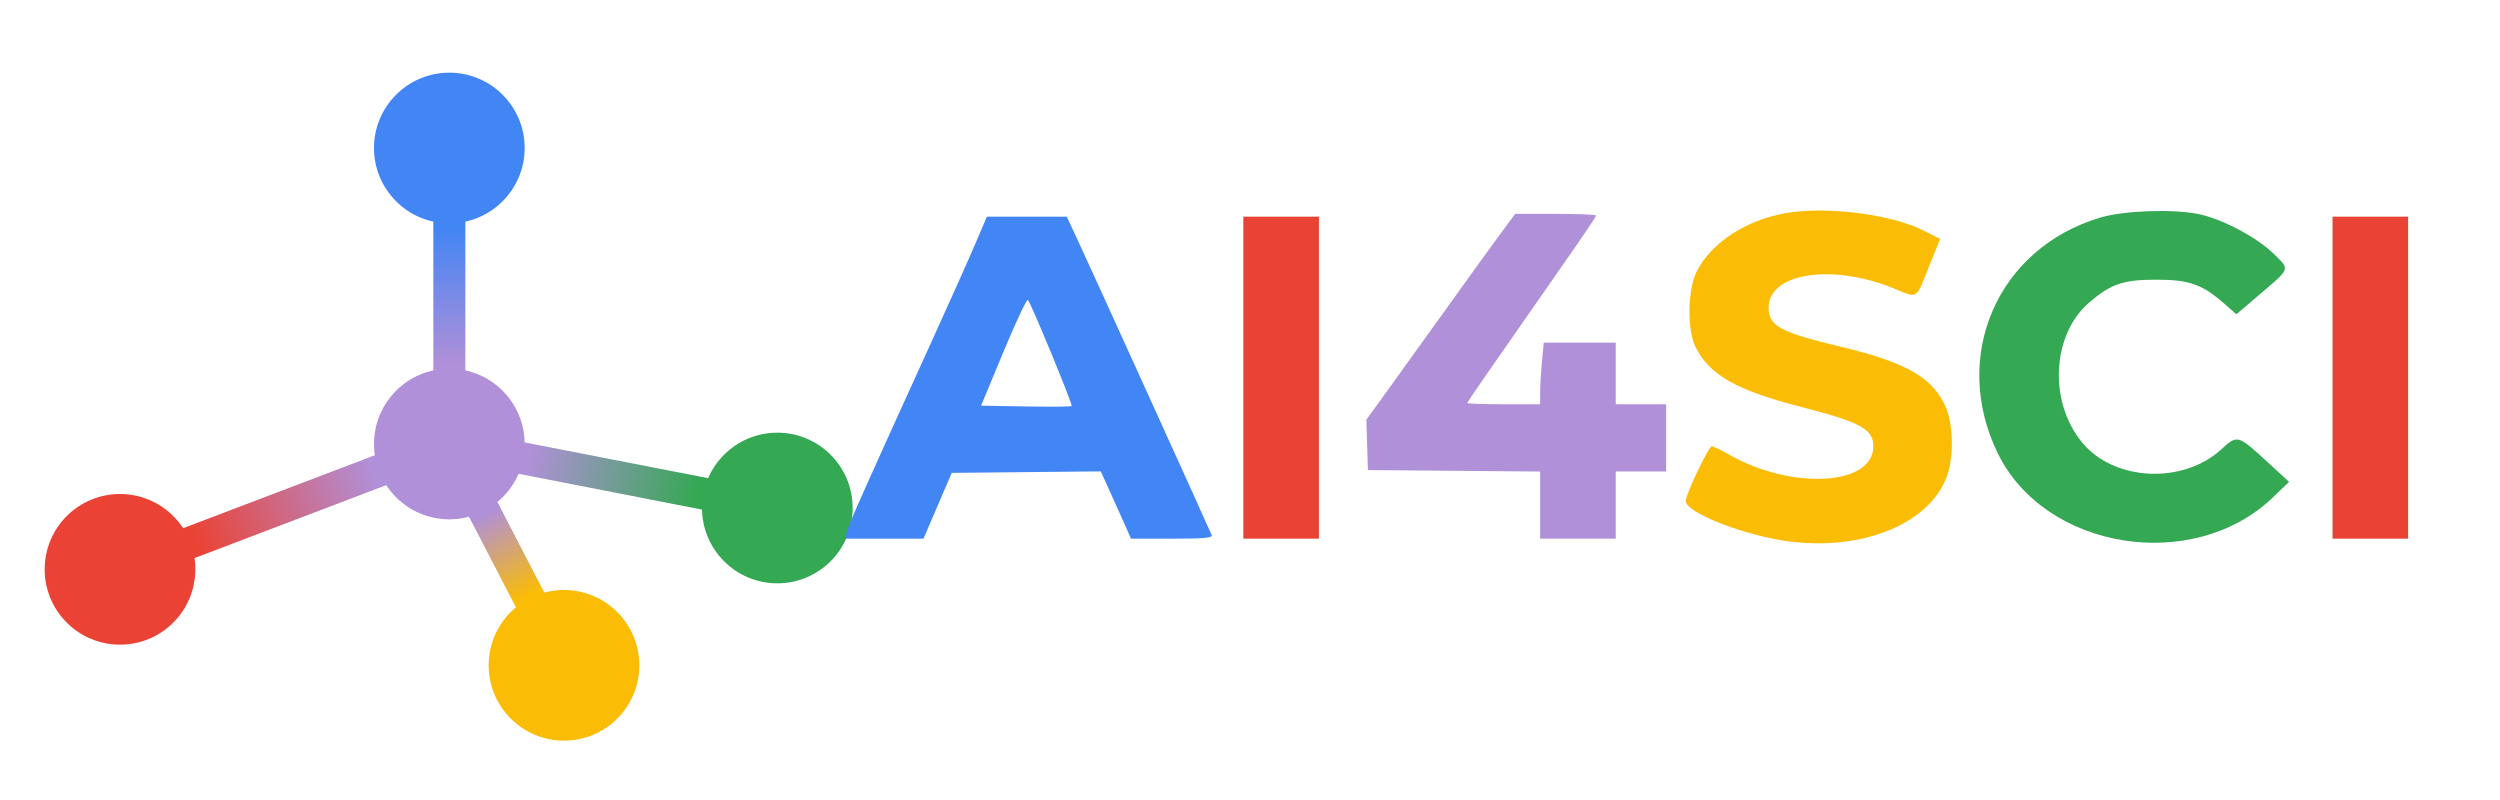
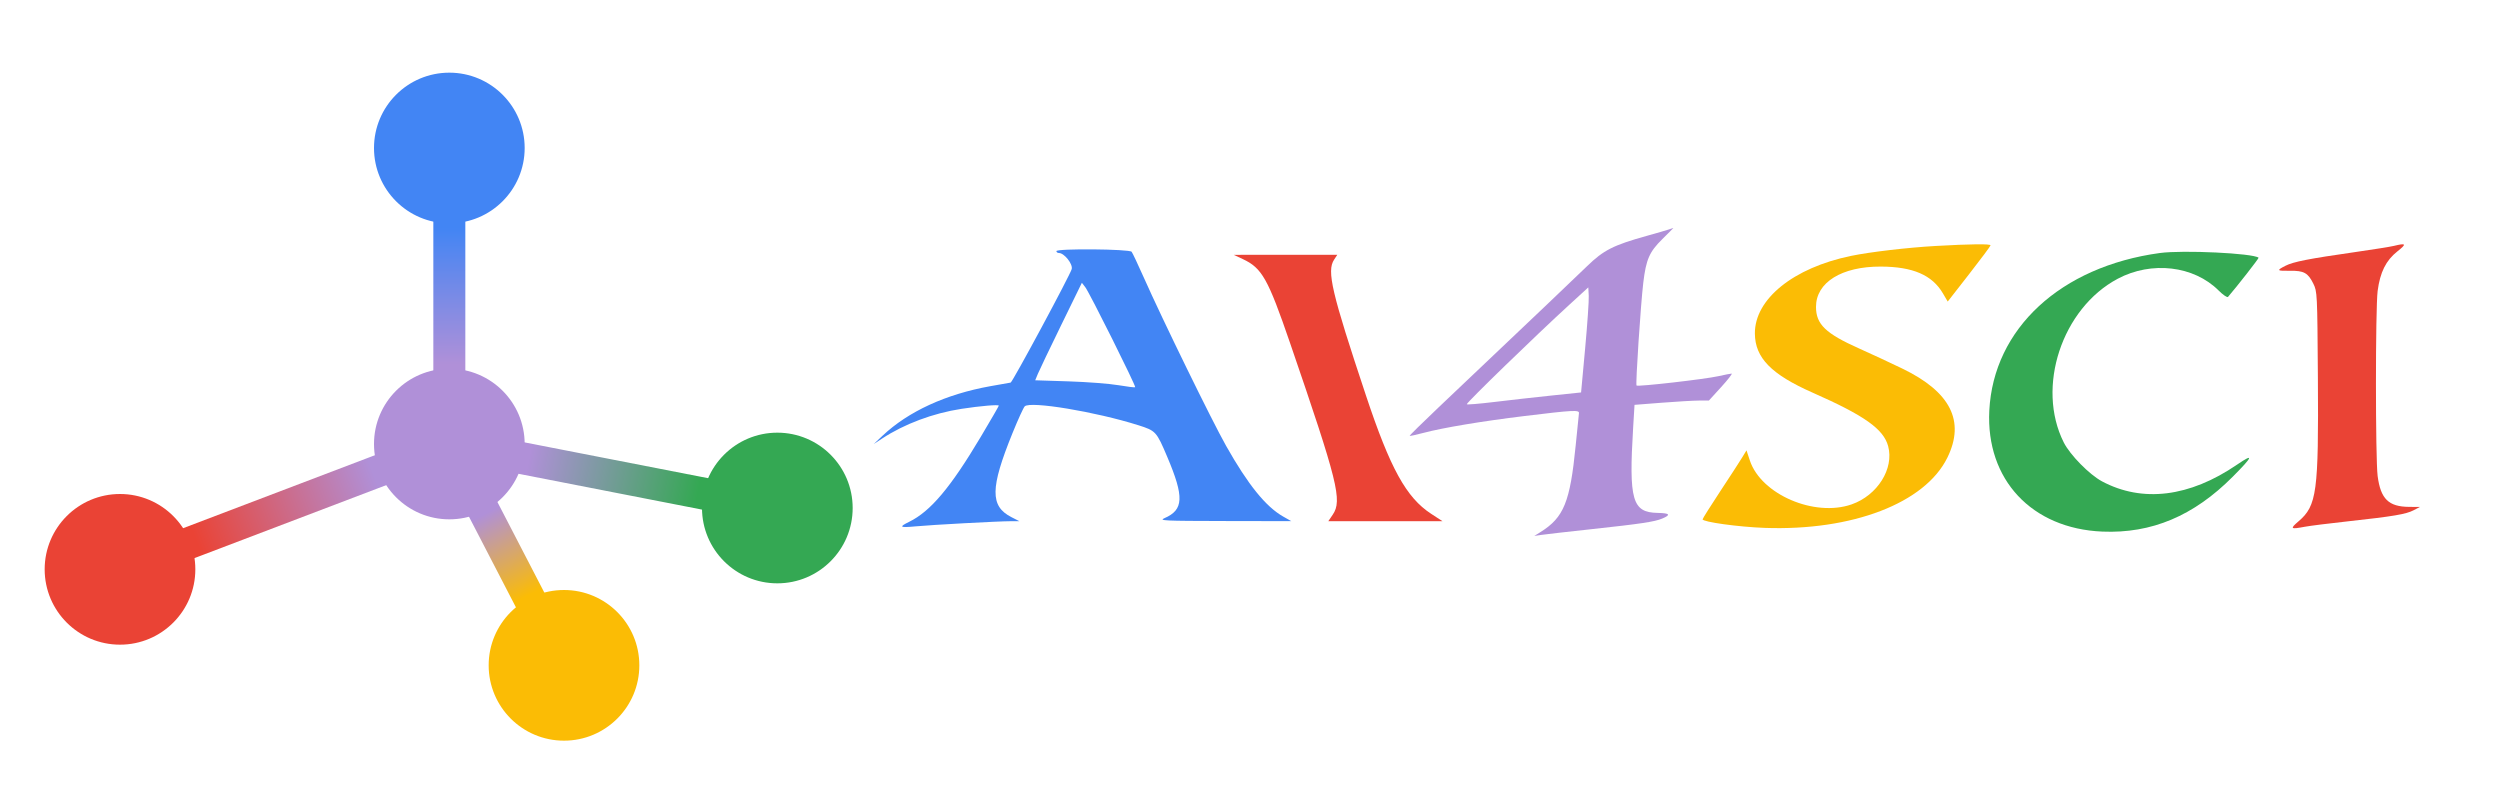
<svg xmlns="http://www.w3.org/2000/svg" role="img" aria-label="AI4SCI" viewBox="0 0 375 120">
  <defs>
    <linearGradient id="bond-blue" gradientUnits="userSpaceOnUse" x1="512" y1="282.5" x2="512" y2="391.5">
      <stop offset=".03" stop-color="#4285F4" />
      <stop offset=".97" stop-color="#B090D8" />
    </linearGradient>
    <linearGradient id="bond-red" gradientUnits="userSpaceOnUse" x1="317.805" y1="521.904" x2="459.195" y2="468.096">
      <stop offset=".03" stop-color="#EA4335" />
      <stop offset=".97" stop-color="#B090D8" />
    </linearGradient>
    <linearGradient id="bond-green" gradientUnits="userSpaceOnUse" x1="702.546" y1="485.18" x2="567.454" y2="458.82">
      <stop offset=".03" stop-color="#34A853" />
      <stop offset=".97" stop-color="#B090D8" />
    </linearGradient>
    <linearGradient id="bond-yellow" gradientUnits="userSpaceOnUse" x1="572.01" y1="563.833" x2="537.99" y2="498.167">
      <stop offset=".03" stop-color="#FBBC05" />
      <stop offset=".97" stop-color="#B090D8" />
    </linearGradient>
  </defs>
  <g transform="translate(-35 -23) scale(.2)">
    <g fill="none" stroke-width="24" stroke-linecap="round">
      <line x1="512" y1="226" x2="512" y2="448" stroke="url(#bond-blue)" />
      <line x1="265" y1="542" x2="512" y2="448" stroke="url(#bond-red)" />
      <line x1="758" y1="496" x2="512" y2="448" stroke="url(#bond-green)" />
      <line x1="598" y1="614" x2="512" y2="448" stroke="url(#bond-yellow)" />
    </g>
    <circle cx="512" cy="226" r="56.5" fill="#4285F4" />
    <circle cx="265" cy="542" r="56.5" fill="#EA4335" />
    <circle cx="758" cy="496" r="56.5" fill="#34A853" />
    <circle cx="598" cy="614" r="56.5" fill="#FBBC05" />
    <circle cx="512" cy="448" r="56.5" fill="#B090D8" />
  </g>
-   <g transform="translate(29 -272) scale(.42)">
-     <g fill="#4285F4">
-       <path fill-rule="evenodd" transform="translate(226 711)" d="M 53.253 23.750 C 50.969 29.113, 43.873 44.975, 37.483 59 C 14.455 109.547, 8.072 123.866, 7.433 126.412 L 6.783 129 20.774 129 L 34.764 129 39.813 117.250 L 44.861 105.500 71.476 105.234 L 98.090 104.967 100.939 111.234 C 102.507 114.680, 104.936 120.088, 106.339 123.250 L 108.889 129 123.552 129 C 134.890 129, 138.097 128.717, 137.699 127.750 C 136.386 124.563, 94.562 32.476, 89.556 21.750 L 85.939 14 71.672 14 L 57.405 14 53.253 23.750 M 63.343 62.224 L 55.338 81.500 71.310 81.775 C 80.095 81.927, 87.470 81.864, 87.699 81.634 C 88.154 81.179, 73.227 44.983, 72.065 43.724 C 71.671 43.298, 67.746 51.623, 63.343 62.224" />
-     </g>
-     <g fill="#EA4335">
-       <path fill-rule="evenodd" transform="translate(369 711)" d="M 6 71.500 L 6 129 19.500 129 L 33 129 33 71.500 L 33 14 19.500 14 L 6 14 6 71.500" />
-       <path fill-rule="evenodd" transform="translate(758 711)" d="M 6 71.500 L 6 129 19.500 129 L 33 129 33 71.500 L 33 14 19.500 14 L 6 14 6 71.500" />
-     </g>
-     <g fill="#34A853">
-       <path fill-rule="evenodd" transform="translate(631 711)" d="M 50 14.344 C 13.282 25.293, -3.469 63.898, 13.464 98.546 C 30.352 133.100, 83.297 141.556, 111.726 114.240 L 117.476 108.715 109.488 101.365 C 99.249 91.942, 98.957 91.863, 93.377 97.006 C 79.612 109.695, 54.929 108.513, 43.545 94.621 C 31.501 79.923, 32.746 56.077, 46.156 44.599 C 53.866 37.999, 58.234 36.517, 70 36.508 C 81.846 36.499, 86.465 38.136, 94.468 45.181 L 98.656 48.867 106.578 42.107 C 118.250 32.147, 117.921 33.081, 111.845 27.131 C 105.945 21.353, 93.458 14.770, 85.201 13.083 C 75.900 11.182, 58.512 11.805, 50 14.344" />
-     </g>
-     <g fill="#FBBC05">
-       <path fill-rule="evenodd" transform="translate(530 711)" d="M 39 12.691 C 24.622 15.098, 11.936 23.399, 6.849 33.730 C 3.676 40.173, 3.470 54.423, 6.462 60.457 C 11.481 70.578, 21.077 76.020, 44.506 82.033 C 65.503 87.421, 70 89.897, 70 96.066 C 70 110.127, 40.813 111.745, 18.378 98.926 C 15.561 97.317, 12.813 96, 12.271 96 C 11.181 96, 3 113.232, 3 115.529 C 3 119.758, 24.246 128.023, 40.279 130.030 C 66.842 133.355, 90.625 123.290, 96.425 106.266 C 98.870 99.092, 98.495 87.605, 95.614 81.419 C 90.914 71.325, 81.419 65.967, 58.531 60.491 C 36.602 55.244, 32.600 53.078, 32.600 46.456 C 32.600 34.220, 54.958 30.658, 76.783 39.419 C 86.328 43.250, 84.920 44.153, 90.327 30.729 L 93.860 21.958 87.927 18.963 C 76.434 13.161, 53.643 10.240, 39 12.691" />
-     </g>
-     <g fill="#B090D8">
-       <path fill-rule="evenodd" transform="translate(412 711)" d="M 54.717 20.250 C 51.769 24.238, 41.940 37.850, 32.875 50.500 C 23.811 63.150, 14.266 76.424, 11.663 79.997 L 6.931 86.494 7.216 95.497 L 7.500 104.500 38.250 104.764 L 69 105.029 69 117.014 L 69 129 82.500 129 L 96 129 96 117 L 96 105 105 105 L 114 105 114 93 L 114 81 105 81 L 96 81 96 70 L 96 59 83.145 59 L 70.289 59 69.652 65.750 C 69.301 69.463, 69.011 74.412, 69.007 76.750 L 69 81 56 81 C 48.850 81, 43 80.798, 43 80.552 C 43 80.152, 49.856 70.241, 80.158 26.835 C 85.021 19.869, 89 13.906, 89 13.585 C 89 13.263, 82.493 13, 74.539 13 L 60.079 13 54.717 20.250" />
-     </g>
+   <g transform="translate(78 -201) scale(.27)">
+     <path fill-rule="evenodd" fill="#4285F4" transform="translate(184 850)" d="M 114 33.966 C 114 34.535, 114.640 35, 115.423 35 C 118.334 35, 123.191 41.093, 122.516 43.898 C 121.764 47.020, 89.497 107, 88.569 107 C 88.449 107, 83.374 107.896, 77.292 108.991 C 52.592 113.439, 31.742 123.012, 17.472 136.458 L 12.500 141.143 17.140 138.099 C 29.565 129.948, 45.442 124.010, 61.344 121.566 C 71.733 119.970, 82 119.100, 82 119.817 C 82 120.082, 77.488 127.878, 71.974 137.141 C 55.211 165.300, 44.077 178.524, 32.250 184.317 C 26.269 187.247, 26.897 187.704, 35.750 186.868 C 44.811 186.011, 81.991 184, 88.767 184 L 93.424 184 89.020 181.750 C 77.087 175.652, 77.211 165.609, 89.598 135.095 C 92.633 127.618, 95.689 120.917, 96.390 120.204 C 99.400 117.141, 135.732 123.167, 159.500 130.673 C 169.231 133.745, 169.608 134.158, 175.575 148.240 C 185.062 170.629, 184.735 177.695, 174 182.327 C 170.792 183.711, 173.586 183.843, 207.500 183.906 L 244.500 183.976 240 181.421 C 230.327 175.930, 220.461 163.718, 208.294 142.175 C 200.417 128.229, 172.921 71.995, 162.492 48.500 C 159.318 41.350, 156.306 34.971, 155.800 34.324 C 154.586 32.776, 114 32.428, 114 33.966 M 116.676 75.022 C 110.367 87.935, 104.534 100.123, 103.714 102.106 L 102.223 105.711 120.861 106.314 C 131.113 106.646, 143.521 107.602, 148.435 108.440 C 153.349 109.278, 157.549 109.784, 157.769 109.565 C 158.324 109.009, 132.413 57.063, 130.063 54.022 L 128.148 51.545 116.676 75.022" />
+     <path fill-rule="evenodd" fill="#EA4335" transform="translate(390 850)" d="M 11.500 38.353 C 22.223 43.357, 25.499 49.166, 37.809 85 C 64.382 162.355, 66.894 172.456, 61.530 180.360 L 59.060 184 90.772 184 L 122.483 184 116.121 179.843 C 102.383 170.866, 93.469 154.676, 80.006 114.248 C 60.865 56.768, 58.115 45.053, 62.273 38.706 L 64.046 36 35.273 36.010 L 6.500 36.020 11.500 38.353" />
+     <path fill-rule="evenodd" fill="#B090D8" transform="translate(487 850)" d="M 151 21.995 C 149.625 22.455, 144.308 23.997, 139.184 25.422 C 120.424 30.638, 114.973 33.402, 105.758 42.369 C 98.348 49.579, 81.432 65.667, 23.228 120.860 C 14.279 129.346, 7.091 136.424, 7.256 136.589 C 7.420 136.754, 10.918 135.998, 15.027 134.909 C 25.826 132.050, 47.468 128.441, 71 125.576 C 98.200 122.265, 101.553 122.090, 101.307 124 C 101.201 124.825, 100.381 132.925, 99.485 142 C 96.390 173.346, 92.917 181.898, 80 189.995 L 76.500 192.188 80.500 191.597 C 82.700 191.271, 94.850 189.884, 107.500 188.514 C 135.942 185.433, 143.244 184.343, 147.591 182.527 C 152.552 180.453, 151.788 179.515, 145.037 179.391 C 130.904 179.131, 128.967 172.381, 131.419 131.930 L 132.181 119.360 147.340 118.176 C 155.678 117.524, 164.975 116.985, 168 116.978 L 173.500 116.964 180.321 109.482 C 184.073 105.367, 186.688 102, 186.133 102 C 185.578 102, 182.284 102.639, 178.812 103.421 C 171.252 105.122, 134.044 109.377, 133.293 108.626 C 132.686 108.020, 135.615 63.478, 137.048 51.500 C 138.597 38.562, 140.439 34.353, 147.662 27.250 C 151.157 23.813, 153.901 21.036, 153.759 21.079 C 153.616 21.122, 152.375 21.534, 151 21.995 M 95.903 63.804 C 77.180 80.935, 39 117.976, 39 119.010 C 39 119.344, 45.862 118.784, 54.250 117.766 C 62.638 116.749, 76.923 115.141, 85.995 114.192 L 102.489 112.469 104.746 87.984 C 105.987 74.518, 106.890 61.387, 106.751 58.804 L 106.500 54.108 95.903 63.804" />
+     <path fill-rule="evenodd" fill="#FBBC05" transform="translate(651 850)" d="M 135.500 31.090 C 119.894 31.974, 99.140 34.407, 88.500 36.599 C 56.417 43.210, 34.865 60.622, 35.044 79.788 C 35.169 93.265, 44.144 102.435, 67.161 112.603 C 95.989 125.337, 106.525 132.808, 109.090 142.333 C 112.452 154.820, 103.126 169.659, 88.770 174.663 C 68.139 181.855, 38.536 169.109, 32.280 150.340 L 30.382 144.646 28.001 148.573 C 26.691 150.733, 21.205 159.188, 15.810 167.363 C 10.414 175.537, 6 182.552, 6 182.950 C 6 184.431, 25.984 187.191, 40.500 187.715 C 89.190 189.474, 129.535 173.972, 141.962 148.729 C 151.962 128.417, 143.758 112.159, 116.977 99.217 C 110.114 95.900, 99.325 90.881, 93 88.062 C 74.351 79.751, 69 74.595, 69 64.937 C 69 51.340, 83.268 42.466, 105 42.546 C 122.830 42.612, 133.536 47.234, 139.522 57.447 L 142.177 61.978 154.058 46.739 C 160.592 38.357, 165.953 31.163, 165.969 30.750 C 166.005 29.865, 154.932 29.989, 135.500 31.090" />
+     <path fill-rule="evenodd" fill="#34A853" transform="translate(808 850)" d="M 103 35.014 C 47.890 42.541, 10.587 77.024, 8.281 122.573 C 6.343 160.854, 31.835 188.130, 71.089 189.775 C 98.446 190.922, 121.854 181.067, 143.544 159.270 C 154.862 147.896, 155.512 146.020, 145.846 152.626 C 119.549 170.598, 93.349 173.831, 70.915 161.874 C 63.910 158.140, 53.131 147.182, 49.644 140.248 C 34.187 109.513, 48.617 65.771, 79.648 49.295 C 98.424 39.326, 121.909 42.067, 135.675 55.833 C 138.121 58.278, 140.468 59.879, 140.892 59.389 C 145.807 53.715, 158.183 37.866, 157.887 37.623 C 154.836 35.116, 115.830 33.262, 103 35.014" />
+     <path fill-rule="evenodd" fill="#EA4335" transform="translate(969 850)" d="M 72 31.058 C 70.075 31.527, 60.400 33.072, 50.500 34.492 C 24.684 38.195, 16.188 39.863, 11.837 42.083 C 6.688 44.710, 6.941 44.992, 14.342 44.881 C 22.032 44.766, 24.329 46.030, 27.278 52 C 29.464 56.428, 29.505 57.260, 29.826 104 C 30.265 167.877, 29.267 175.329, 19.108 184.037 C 14.177 188.264, 14.562 188.598, 22.614 187.077 C 25.301 186.569, 36.050 185.218, 46.500 184.074 C 71.744 181.310, 78.818 180.118, 83 177.924 L 86.500 176.088 80.500 176.043 C 69.094 175.956, 64.673 171.618, 63.021 158.891 C 61.774 149.282, 61.774 65.720, 63.021 56.112 C 64.375 45.680, 67.645 39.118, 73.986 34.105 C 79.291 29.912, 78.936 29.367, 72 31.058" />
  </g>
</svg>
